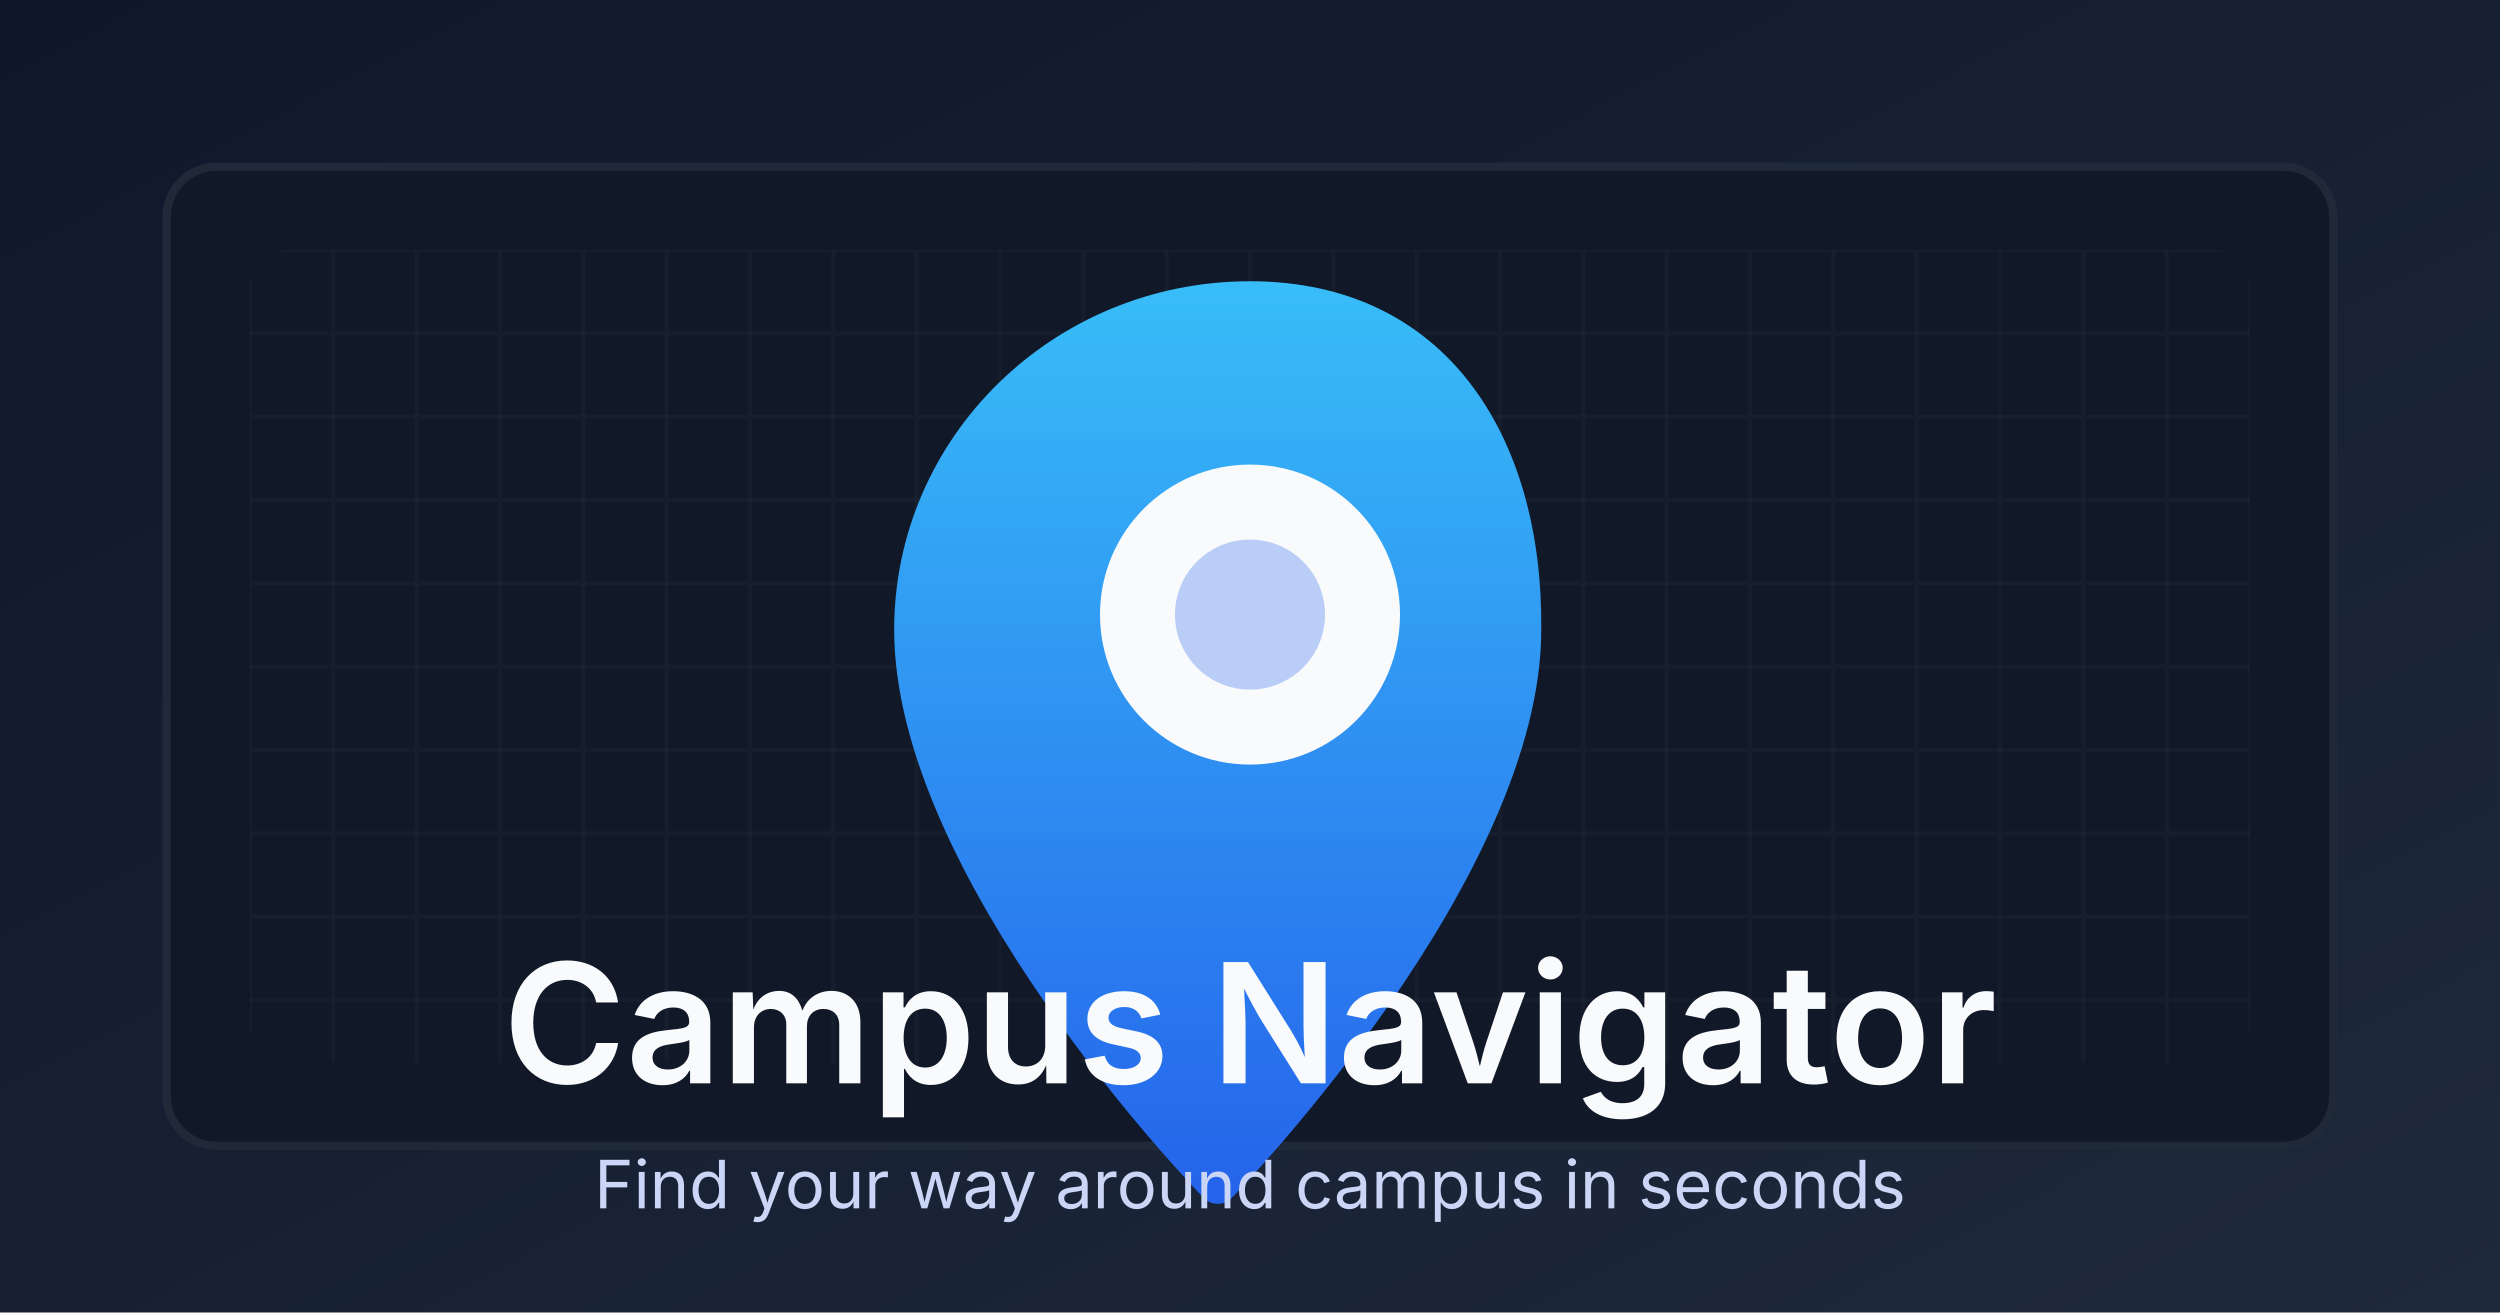
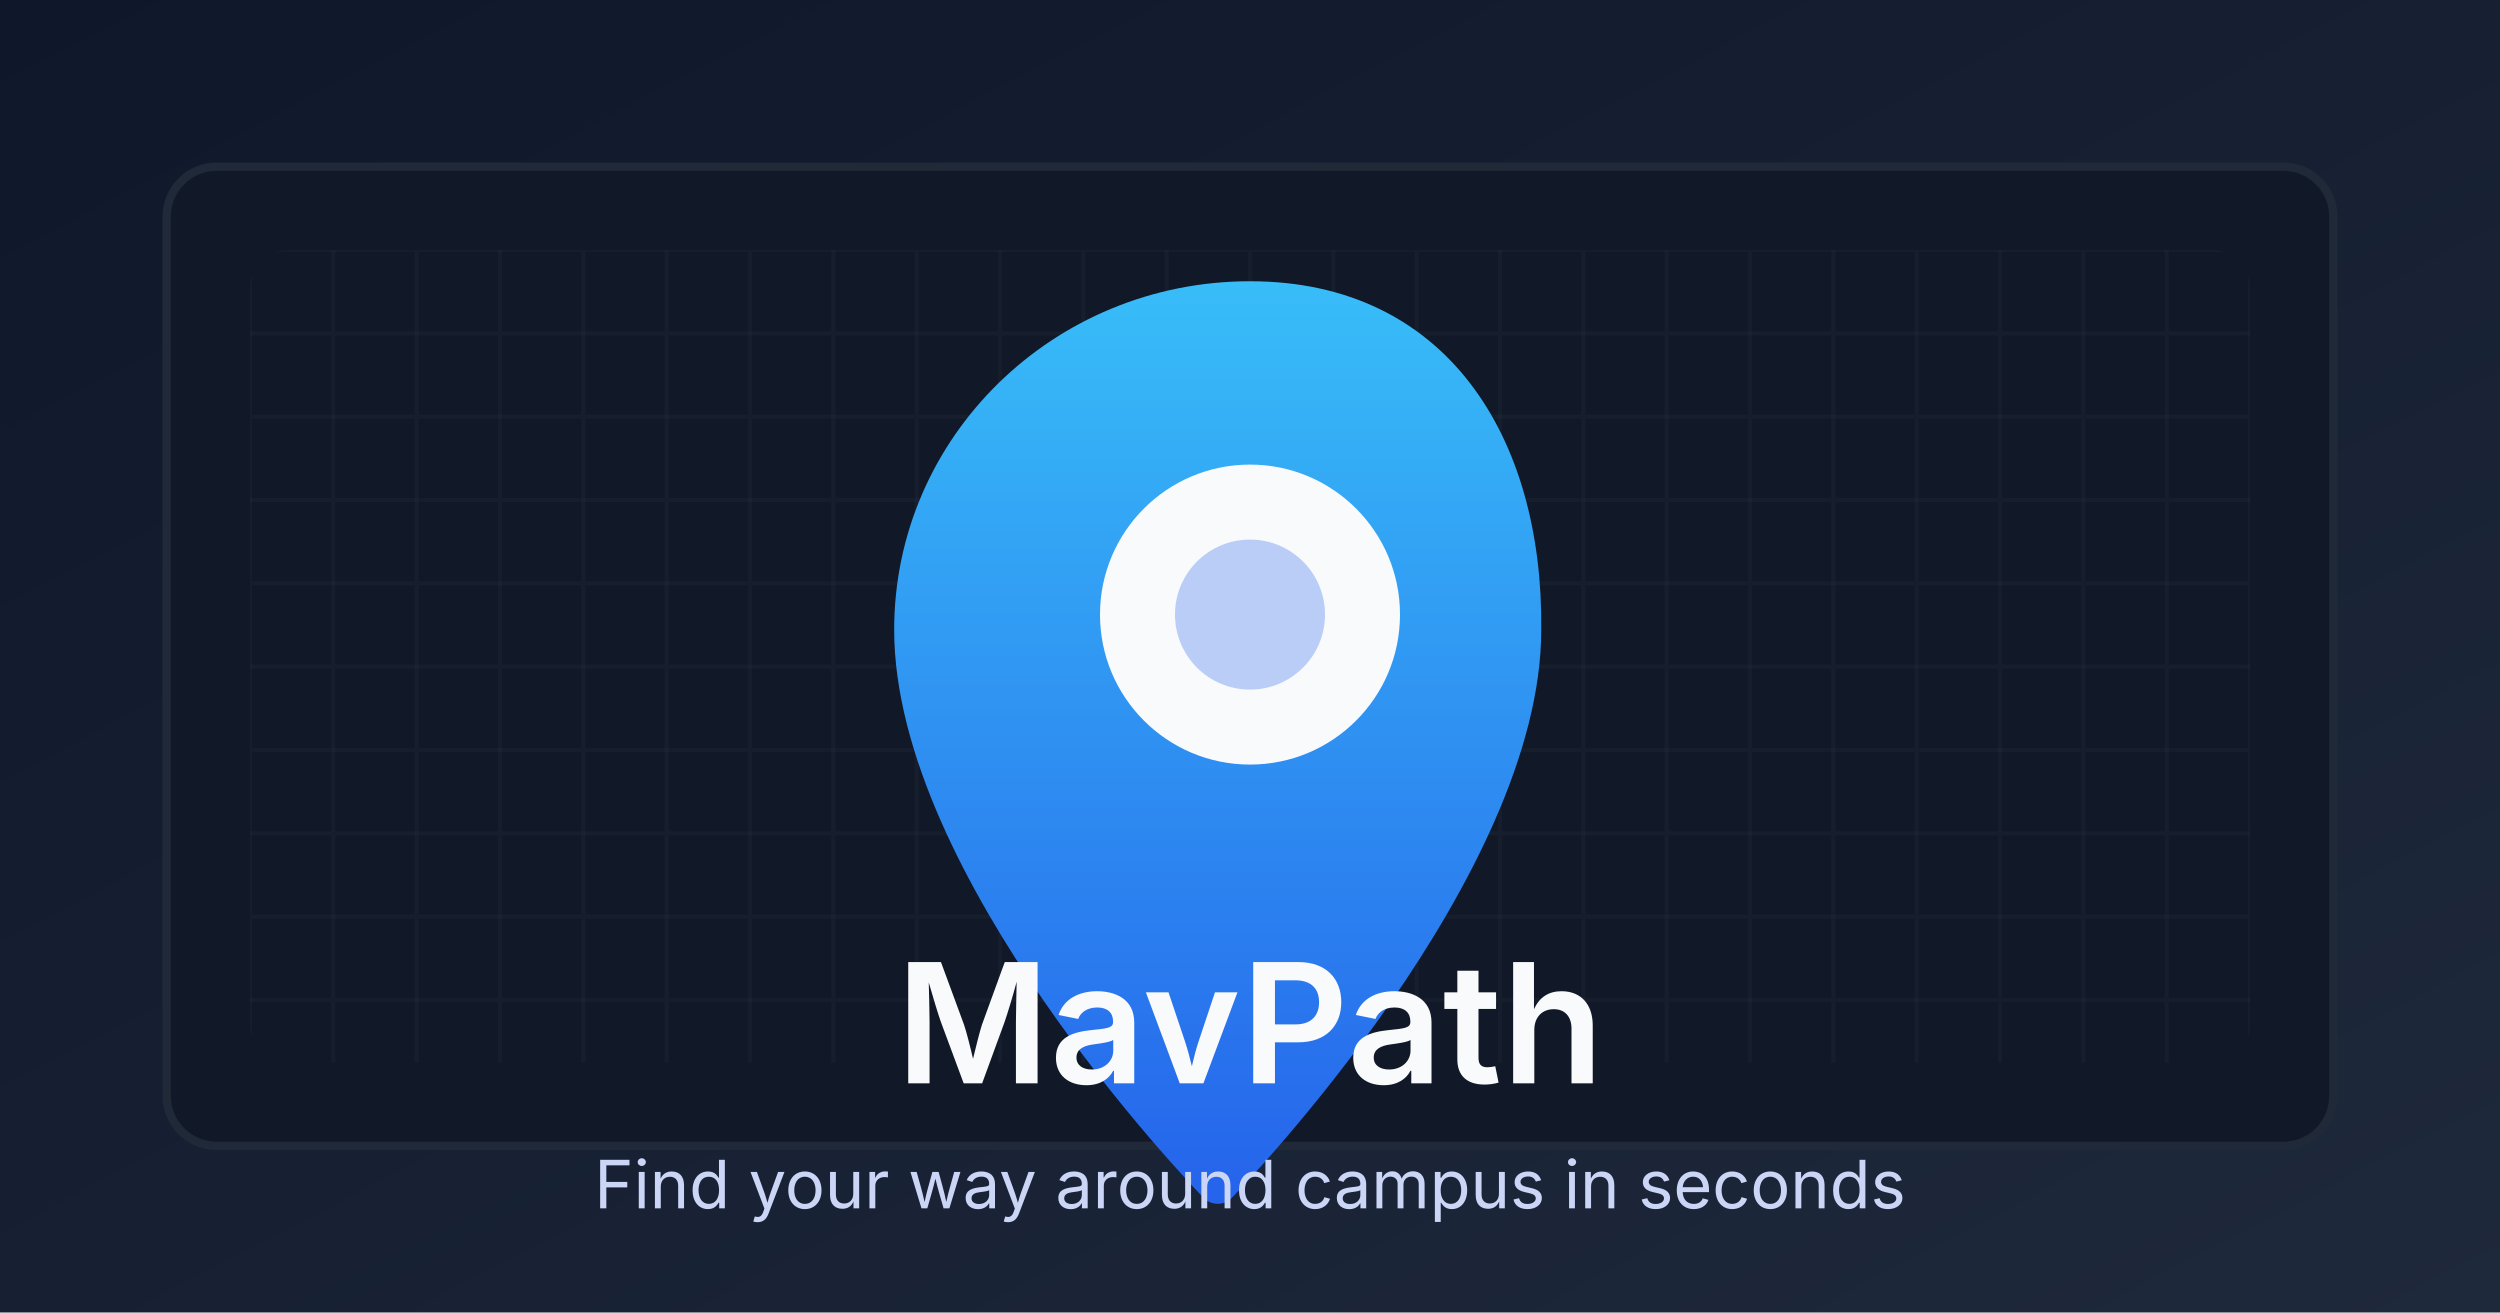
<svg xmlns="http://www.w3.org/2000/svg" viewBox="0 0 1200 630" role="img" aria-labelledby="title desc">
  <defs>
    <linearGradient id="bg" x1="0" x2="1" y1="0" y2="1">
      <stop offset="0%" stop-color="#0f172a" />
      <stop offset="100%" stop-color="#1e293b" />
    </linearGradient>
    <linearGradient id="pin" x1="0" x2="0" y1="0" y2="1">
      <stop offset="0%" stop-color="#38bdf8" />
      <stop offset="100%" stop-color="#2563eb" />
    </linearGradient>
    <pattern id="grid" width="80" height="80" patternUnits="userSpaceOnUse">
      <rect width="80" height="80" fill="none" stroke="#1f2937" stroke-width="2" opacity="0.4" />
      <path d="M0 40h80M40 0v80" stroke="#1f2937" stroke-width="2" opacity="0.4" />
    </pattern>
  </defs>
  <rect width="1200" height="630" fill="url(#bg)" />
  <rect x="80" y="80" width="1040" height="470" rx="24" fill="#111827" stroke="#1f2937" stroke-width="4" />
  <rect x="120" y="120" width="960" height="390" rx="18" fill="url(#grid)" />
  <g transform="translate(600 315)">
    <path d="M0-180c-94.3 0-170.8 74.78-170.8 167.28 0 118.06 141.5 265.45 148.6 272.75 3.6 3.73 9.8 3.73 13.4 0 7.1-7.3 148.6-154.69 148.6-272.75C140.8-105.22 94.3-180 0-180z" fill="url(#pin)" />
    <circle r="72" cy="-20" fill="#f8fafc" />
    <circle r="36" cy="-20" fill="#2563eb" opacity="0.3" />
  </g>
-   <text x="600" y="520" font-family="'Inter', 'Segoe UI', sans-serif" font-size="80" font-weight="600" fill="#f8fafc" text-anchor="middle">Campus Navigator</text>
+   <text x="600" y="520" font-family="'Inter', 'Segoe UI', sans-serif" font-size="80" font-weight="600" fill="#f8fafc" text-anchor="middle">MavPath</text>
  <text x="600" y="580" font-family="'Inter', 'Segoe UI', sans-serif" font-size="32" fill="#cbd5f5" text-anchor="middle">Find your way around campus in seconds</text>
</svg>
